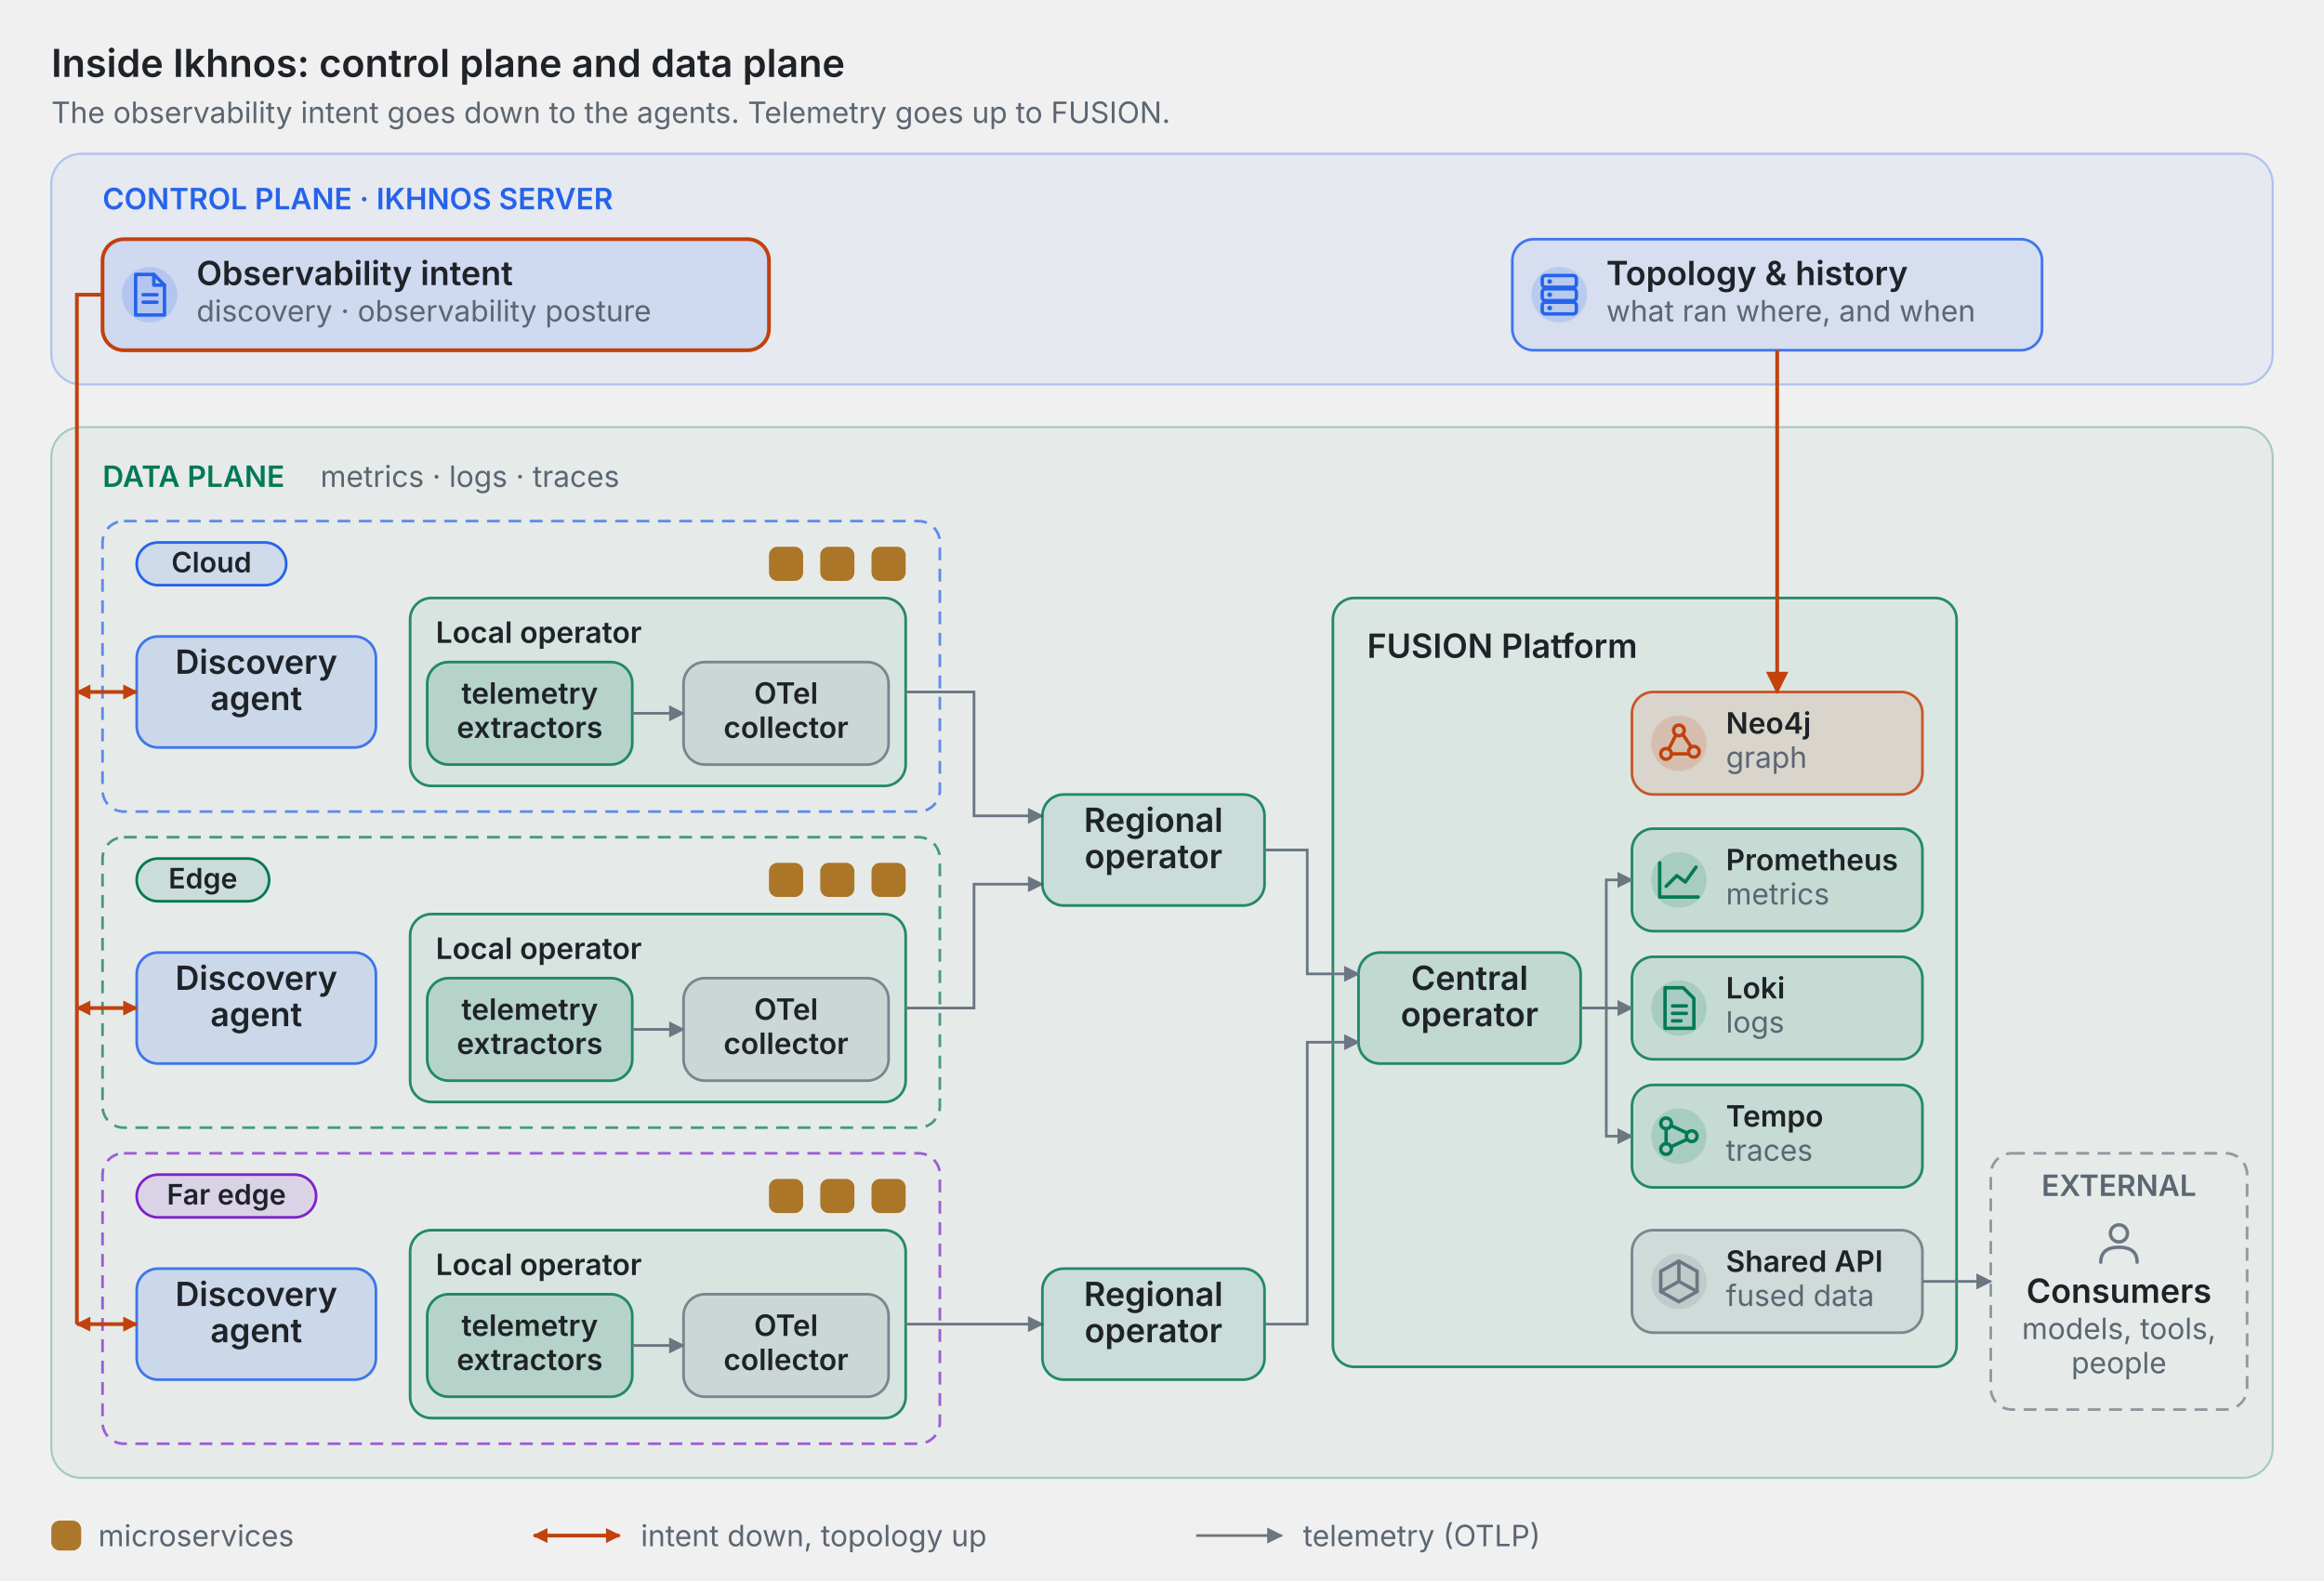
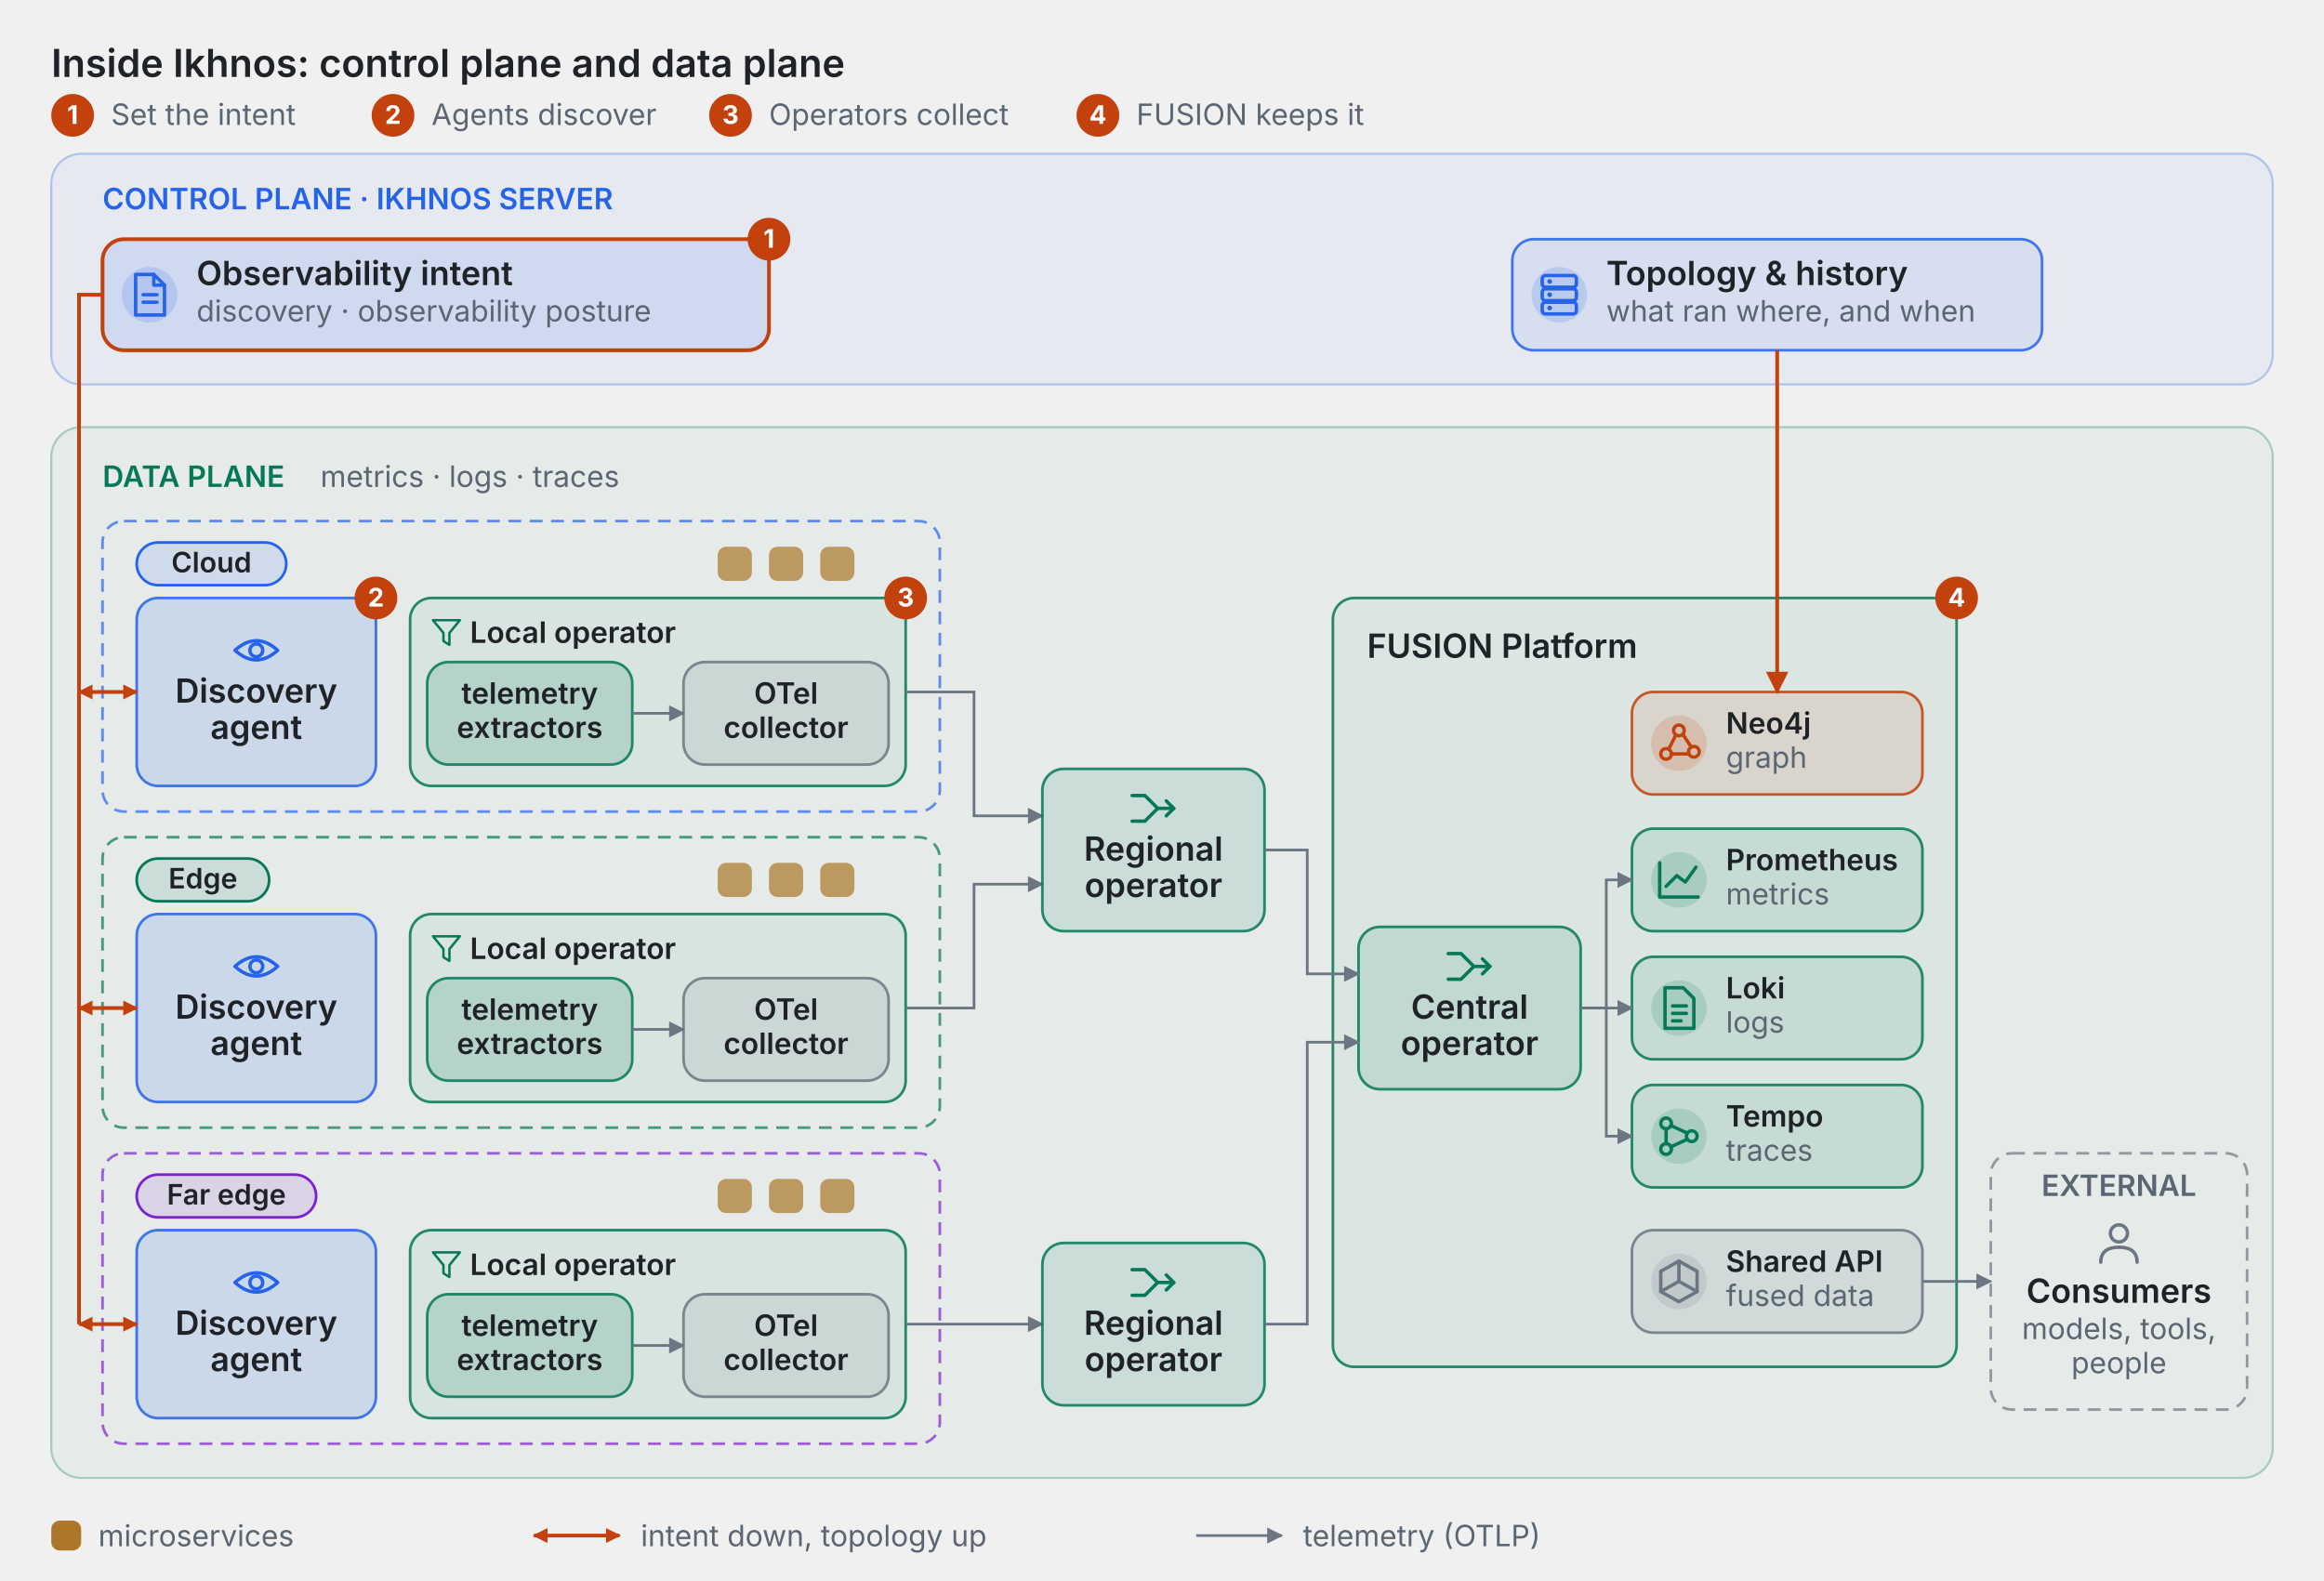
<svg xmlns="http://www.w3.org/2000/svg" viewBox="0 0 1088 740" role="img" aria-label="Ikhnos has a control plane and a data plane. In the control plane, the server holds the observability intent, which covers discovery and the observability posture, and the topology and history. The intent goes down to a discovery agent in each cloud, edge and far-edge cluster, and the topology comes back up. In the data plane, each cluster has a local operator with telemetry extractors feeding an OpenTelemetry collector. Telemetry goes through regional operators to FUSION's central operator, then into Prometheus for metrics, Loki for logs and Tempo for traces. FUSION also holds the topology graph in Neo4j, and a shared API gives outside consumers, models, tools and people, the fused data." font-size="15.6" font-family="Inter, -apple-system, 'Segoe UI', Helvetica, Arial, sans-serif">
  <defs>
    <marker id="obsplanes-arrow" viewBox="0 0 10 10" refX="9" refY="5" markerWidth="6" markerHeight="6" orient="auto-start-reverse">
      <path d="M0 0L10 5L0 10z" fill="#6b7682" />
    </marker>
    <marker id="obsplanes-arrow-accent" viewBox="0 0 10 10" refX="9" refY="5" markerWidth="6" markerHeight="6" orient="auto-start-reverse">
      <path d="M0 0L10 5L0 10z" fill="#c2410c" />
    </marker>
    <marker id="obsplanes-arrow-accent-sm" viewBox="0 0 10 10" refX="9" refY="5" markerWidth="4" markerHeight="4" orient="auto-start-reverse">
      <path d="M0 0L10 5L0 10z" fill="#c2410c" />
    </marker>
  </defs>
  <text x="24" y="36" font-size="18" font-weight="600" fill="#1f2328">Inside Ikhnos: control plane and data plane</text>
-   <text x="24" y="57.6" font-size="13.8" fill="#5b6672">The observability intent goes down to the agents. Telemetry goes up to FUSION.</text>
+   <g>
+     <g>
+       <circle cx="34" cy="54" r="10" fill="#c2410c" />
+       <text x="34" y="58" text-anchor="middle" font-size="12" font-weight="700" fill="#fff">1</text>
+     </g>
+     <text x="52" y="58.5" font-size="13.8" fill="#5b6672">Set the intent</text>
+   </g>
+   <g>
+     <g>
+       <circle cx="184" cy="54" r="10" fill="#c2410c" />
+       <text x="184" y="58" text-anchor="middle" font-size="12" font-weight="700" fill="#fff">2</text>
+     </g>
+     <text x="202" y="58.5" font-size="13.8" fill="#5b6672">Agents discover</text>
+   </g>
+   <g>
+     <g>
+       <circle cx="342" cy="54" r="10" fill="#c2410c" />
+       <text x="342" y="58" text-anchor="middle" font-size="12" font-weight="700" fill="#fff">3</text>
+     </g>
+     <text x="360" y="58.5" font-size="13.8" fill="#5b6672">Operators collect</text>
+   </g>
+   <g>
+     <g>
+       <circle cx="514" cy="54" r="10" fill="#c2410c" />
+       <text x="514" y="58" text-anchor="middle" font-size="12" font-weight="700" fill="#fff">4</text>
+     </g>
+     <text x="532" y="58.5" font-size="13.8" fill="#5b6672">FUSION keeps it</text>
+   </g>
  <rect x="24" y="72" width="1040" height="108" rx="14" fill="#2563eb" fill-opacity="0.05" stroke="#2563eb" stroke-opacity="0.3" />
  <text x="48" y="98" font-size="13.8" font-weight="600" fill="#2563eb">CONTROL PLANE · IKHNOS SERVER</text>
  <g>
    <rect x="48" y="112" width="312" height="52" rx="10" fill="#2563eb" fill-opacity="0.12" stroke="#c2410c" stroke-opacity="1" stroke-width="1.75" />
    <circle cx="70" cy="138" r="13" fill="#2563eb" fill-opacity="0.16" />
    <g transform="translate(70 138)">
      <path d="M-6.5 -9.5H2L7 -4.5V9.5H-6.5Z" fill="none" stroke="#2563eb" stroke-width="1.6" stroke-linecap="round" stroke-linejoin="round" />
      <path d="M2 -9.5V-4.5H7M-3 0H3.5M-3 3.5H3.5" fill="none" stroke="#2563eb" stroke-width="1.6" stroke-linecap="round" stroke-linejoin="round" />
    </g>
    <text x="92" y="133.5" font-weight="600" fill="#1f2328">Observability intent</text>
    <text x="92" y="150.5" font-size="13.8" fill="#5b6672">discovery · observability posture</text>
  </g>
  <g>
    <rect x="708" y="112" width="248" height="52" rx="10" fill="#2563eb" fill-opacity="0.08" stroke="#2563eb" stroke-opacity="0.85" stroke-width="1.25" />
    <circle cx="730" cy="138" r="13" fill="#2563eb" fill-opacity="0.16" />
    <g transform="translate(730 138)">
      <rect x="-8" y="-9" width="16" height="5.5" rx="1.5" fill="none" stroke="#2563eb" stroke-width="1.6" stroke-linecap="round" stroke-linejoin="round" />
      <rect x="-8" y="-2.75" width="16" height="5.5" rx="1.5" fill="none" stroke="#2563eb" stroke-width="1.6" stroke-linecap="round" stroke-linejoin="round" />
      <rect x="-8" y="3.5" width="16" height="5.5" rx="1.5" fill="none" stroke="#2563eb" stroke-width="1.6" stroke-linecap="round" stroke-linejoin="round" />
      <path d="M-4.5 -6.2h.01M-4.5 0h.01M-4.5 6.2h.01" fill="none" stroke="#2563eb" stroke-width="2.2" stroke-linecap="round" stroke-linejoin="round" />
    </g>
    <text x="752" y="133.5" font-weight="600" fill="#1f2328">Topology &amp; history</text>
    <text x="752" y="150.5" font-size="13.8" fill="#5b6672">what ran where, and when</text>
  </g>
  <rect x="24" y="200" width="1040" height="492" rx="14" fill="#047857" fill-opacity="0.045" stroke="#047857" stroke-opacity="0.3" />
  <text x="48" y="228" font-size="13.8" font-weight="600" fill="#047857">DATA PLANE</text>
  <text x="150" y="228" font-size="13.8" fill="#5b6672">metrics · logs · traces</text>
  <g>
    <rect x="48" y="244" width="392" height="136" rx="10" fill="none" fill-opacity="0" stroke="#2563eb" stroke-opacity="0.7" stroke-width="1.25" stroke-dasharray="6 4" />
    <g>
      <rect x="64" y="254" width="70" height="20" rx="10" fill="#2563eb" fill-opacity="0.12" stroke="#2563eb" stroke-width="1.25" />
      <text x="99" y="268" text-anchor="middle" font-size="13.2" font-weight="600" fill="#1f2328">Cloud</text>
    </g>
-     <rect x="360" y="256" width="16" height="16" rx="4" fill="#a16207" fill-opacity="0.85" />
-     <rect x="384" y="256" width="16" height="16" rx="4" fill="#a16207" fill-opacity="0.85" />
-     <rect x="408" y="256" width="16" height="16" rx="4" fill="#a16207" fill-opacity="0.85" />
-     <g>
-       <rect x="64" y="298" width="112" height="52" rx="10" fill="#2563eb" fill-opacity="0.14" stroke="#2563eb" stroke-opacity="0.85" stroke-width="1.25" />
-       <text x="120" y="315.5" font-weight="600" fill="#1f2328" text-anchor="middle">Discovery</text>
-       <text x="120" y="332.5" font-weight="600" fill="#1f2328" text-anchor="middle">agent</text>
+     <rect x="336" y="256" width="16" height="16" rx="4" fill="#a16207" fill-opacity="0.6" />
+     <rect x="360" y="256" width="16" height="16" rx="4" fill="#a16207" fill-opacity="0.6" />
+     <rect x="384" y="256" width="16" height="16" rx="4" fill="#a16207" fill-opacity="0.6" />
+     <g>
+       <rect x="64" y="280" width="112" height="88" rx="10" fill="#2563eb" fill-opacity="0.14" stroke="#2563eb" stroke-opacity="0.85" stroke-width="1.25" />
+       <g transform="translate(120 304.5)">
+         <path d="M-10 0Q0 -9 10 0Q0 9 -10 0Z" fill="none" stroke="#2563eb" stroke-width="1.6" stroke-linecap="round" stroke-linejoin="round" />
+         <circle cx="0" cy="0" r="3" fill="none" stroke="#2563eb" stroke-width="1.6" stroke-linecap="round" stroke-linejoin="round" />
+       </g>
+       <text x="120" y="329" font-weight="600" fill="#1f2328" text-anchor="middle">Discovery</text>
+       <text x="120" y="346" font-weight="600" fill="#1f2328" text-anchor="middle">agent</text>
    </g>
    <rect x="192" y="280" width="232" height="88" rx="10" fill="#047857" fill-opacity="0.06" stroke="#047857" stroke-opacity="0.85" stroke-width="1.25" />
-     <text x="204" y="301" font-size="13.8" font-weight="600" fill="#1f2328">Local operator</text>
+     <g transform="translate(209 296) scale(0.7)">
+       <g transform="translate(0 0)">
+         <path d="M-9 -8H9L2 0.5V8.5L-2 6V0.5Z" fill="none" stroke="#047857" stroke-width="1.6" stroke-linecap="round" stroke-linejoin="round" />
+       </g>
+     </g>
+     <text x="220" y="301" font-size="13.8" font-weight="600" fill="#1f2328">Local operator</text>
    <rect x="200" y="310" width="96" height="48" rx="10" fill="#047857" fill-opacity="0.16" stroke="#047857" stroke-opacity="0.85" stroke-width="1.25" />
    <text x="248" y="329.5" font-size="13.8" font-weight="600" fill="#1f2328" text-anchor="middle">telemetry</text>
    <text x="248" y="345.5" font-size="13.8" font-weight="600" fill="#1f2328" text-anchor="middle">extractors</text>
    <path d="M296 334H320" fill="none" stroke="#6b7682" stroke-width="1.25" marker-end="url(#obsplanes-arrow)" />
    <rect x="320" y="310" width="96" height="48" rx="10" fill="#6b7682" fill-opacity="0.12" stroke="#6b7682" stroke-opacity="0.85" stroke-width="1.25" />
    <text x="368" y="329.5" font-size="13.8" font-weight="600" fill="#1f2328" text-anchor="middle">OTel</text>
    <text x="368" y="345.5" font-size="13.8" font-weight="600" fill="#1f2328" text-anchor="middle">collector</text>
-     <path d="M36 324H64" fill="none" stroke="#c2410c" stroke-width="1.75" marker-end="url(#obsplanes-arrow-accent-sm)" marker-start="url(#obsplanes-arrow-accent-sm)" />
+     <path d="M37 324H64" fill="none" stroke="#c2410c" stroke-width="1.75" marker-end="url(#obsplanes-arrow-accent-sm)" marker-start="url(#obsplanes-arrow-accent-sm)" />
    <path d="M424 324H456V382H488" fill="none" stroke="#6b7682" stroke-width="1.25" marker-end="url(#obsplanes-arrow)" />
  </g>
  <g>
    <rect x="48" y="392" width="392" height="136" rx="10" fill="none" fill-opacity="0" stroke="#047857" stroke-opacity="0.7" stroke-width="1.25" stroke-dasharray="6 4" />
    <g>
      <rect x="64" y="402" width="62" height="20" rx="10" fill="#047857" fill-opacity="0.12" stroke="#047857" stroke-width="1.25" />
      <text x="95" y="416" text-anchor="middle" font-size="13.2" font-weight="600" fill="#1f2328">Edge</text>
    </g>
-     <rect x="360" y="404" width="16" height="16" rx="4" fill="#a16207" fill-opacity="0.85" />
-     <rect x="384" y="404" width="16" height="16" rx="4" fill="#a16207" fill-opacity="0.85" />
-     <rect x="408" y="404" width="16" height="16" rx="4" fill="#a16207" fill-opacity="0.85" />
-     <g>
-       <rect x="64" y="446" width="112" height="52" rx="10" fill="#2563eb" fill-opacity="0.14" stroke="#2563eb" stroke-opacity="0.85" stroke-width="1.25" />
-       <text x="120" y="463.5" font-weight="600" fill="#1f2328" text-anchor="middle">Discovery</text>
-       <text x="120" y="480.5" font-weight="600" fill="#1f2328" text-anchor="middle">agent</text>
+     <rect x="336" y="404" width="16" height="16" rx="4" fill="#a16207" fill-opacity="0.6" />
+     <rect x="360" y="404" width="16" height="16" rx="4" fill="#a16207" fill-opacity="0.6" />
+     <rect x="384" y="404" width="16" height="16" rx="4" fill="#a16207" fill-opacity="0.6" />
+     <g>
+       <rect x="64" y="428" width="112" height="88" rx="10" fill="#2563eb" fill-opacity="0.14" stroke="#2563eb" stroke-opacity="0.85" stroke-width="1.25" />
+       <g transform="translate(120 452.5)">
+         <path d="M-10 0Q0 -9 10 0Q0 9 -10 0Z" fill="none" stroke="#2563eb" stroke-width="1.6" stroke-linecap="round" stroke-linejoin="round" />
+         <circle cx="0" cy="0" r="3" fill="none" stroke="#2563eb" stroke-width="1.6" stroke-linecap="round" stroke-linejoin="round" />
+       </g>
+       <text x="120" y="477" font-weight="600" fill="#1f2328" text-anchor="middle">Discovery</text>
+       <text x="120" y="494" font-weight="600" fill="#1f2328" text-anchor="middle">agent</text>
    </g>
    <rect x="192" y="428" width="232" height="88" rx="10" fill="#047857" fill-opacity="0.06" stroke="#047857" stroke-opacity="0.85" stroke-width="1.25" />
-     <text x="204" y="449" font-size="13.8" font-weight="600" fill="#1f2328">Local operator</text>
+     <g transform="translate(209 444) scale(0.7)">
+       <g transform="translate(0 0)">
+         <path d="M-9 -8H9L2 0.5V8.5L-2 6V0.5Z" fill="none" stroke="#047857" stroke-width="1.6" stroke-linecap="round" stroke-linejoin="round" />
+       </g>
+     </g>
+     <text x="220" y="449" font-size="13.8" font-weight="600" fill="#1f2328">Local operator</text>
    <rect x="200" y="458" width="96" height="48" rx="10" fill="#047857" fill-opacity="0.16" stroke="#047857" stroke-opacity="0.85" stroke-width="1.25" />
    <text x="248" y="477.5" font-size="13.8" font-weight="600" fill="#1f2328" text-anchor="middle">telemetry</text>
    <text x="248" y="493.5" font-size="13.8" font-weight="600" fill="#1f2328" text-anchor="middle">extractors</text>
    <path d="M296 482H320" fill="none" stroke="#6b7682" stroke-width="1.25" marker-end="url(#obsplanes-arrow)" />
    <rect x="320" y="458" width="96" height="48" rx="10" fill="#6b7682" fill-opacity="0.12" stroke="#6b7682" stroke-opacity="0.85" stroke-width="1.25" />
    <text x="368" y="477.5" font-size="13.8" font-weight="600" fill="#1f2328" text-anchor="middle">OTel</text>
    <text x="368" y="493.5" font-size="13.8" font-weight="600" fill="#1f2328" text-anchor="middle">collector</text>
-     <path d="M36 472H64" fill="none" stroke="#c2410c" stroke-width="1.75" marker-end="url(#obsplanes-arrow-accent-sm)" marker-start="url(#obsplanes-arrow-accent-sm)" />
+     <path d="M37 472H64" fill="none" stroke="#c2410c" stroke-width="1.75" marker-end="url(#obsplanes-arrow-accent-sm)" marker-start="url(#obsplanes-arrow-accent-sm)" />
    <path d="M424 472H456V414H488" fill="none" stroke="#6b7682" stroke-width="1.25" marker-end="url(#obsplanes-arrow)" />
  </g>
  <g>
    <rect x="48" y="540" width="392" height="136" rx="10" fill="none" fill-opacity="0" stroke="#7e22ce" stroke-opacity="0.7" stroke-width="1.25" stroke-dasharray="6 4" />
    <g>
      <rect x="64" y="550" width="84" height="20" rx="10" fill="#7e22ce" fill-opacity="0.12" stroke="#7e22ce" stroke-width="1.25" />
      <text x="106" y="564" text-anchor="middle" font-size="13.2" font-weight="600" fill="#1f2328">Far edge</text>
    </g>
-     <rect x="360" y="552" width="16" height="16" rx="4" fill="#a16207" fill-opacity="0.85" />
-     <rect x="384" y="552" width="16" height="16" rx="4" fill="#a16207" fill-opacity="0.85" />
-     <rect x="408" y="552" width="16" height="16" rx="4" fill="#a16207" fill-opacity="0.85" />
-     <g>
-       <rect x="64" y="594" width="112" height="52" rx="10" fill="#2563eb" fill-opacity="0.14" stroke="#2563eb" stroke-opacity="0.85" stroke-width="1.25" />
-       <text x="120" y="611.5" font-weight="600" fill="#1f2328" text-anchor="middle">Discovery</text>
-       <text x="120" y="628.5" font-weight="600" fill="#1f2328" text-anchor="middle">agent</text>
+     <rect x="336" y="552" width="16" height="16" rx="4" fill="#a16207" fill-opacity="0.6" />
+     <rect x="360" y="552" width="16" height="16" rx="4" fill="#a16207" fill-opacity="0.6" />
+     <rect x="384" y="552" width="16" height="16" rx="4" fill="#a16207" fill-opacity="0.6" />
+     <g>
+       <rect x="64" y="576" width="112" height="88" rx="10" fill="#2563eb" fill-opacity="0.14" stroke="#2563eb" stroke-opacity="0.85" stroke-width="1.25" />
+       <g transform="translate(120 600.5)">
+         <path d="M-10 0Q0 -9 10 0Q0 9 -10 0Z" fill="none" stroke="#2563eb" stroke-width="1.6" stroke-linecap="round" stroke-linejoin="round" />
+         <circle cx="0" cy="0" r="3" fill="none" stroke="#2563eb" stroke-width="1.6" stroke-linecap="round" stroke-linejoin="round" />
+       </g>
+       <text x="120" y="625" font-weight="600" fill="#1f2328" text-anchor="middle">Discovery</text>
+       <text x="120" y="642" font-weight="600" fill="#1f2328" text-anchor="middle">agent</text>
    </g>
    <rect x="192" y="576" width="232" height="88" rx="10" fill="#047857" fill-opacity="0.06" stroke="#047857" stroke-opacity="0.85" stroke-width="1.25" />
-     <text x="204" y="597" font-size="13.8" font-weight="600" fill="#1f2328">Local operator</text>
+     <g transform="translate(209 592) scale(0.7)">
+       <g transform="translate(0 0)">
+         <path d="M-9 -8H9L2 0.5V8.5L-2 6V0.5Z" fill="none" stroke="#047857" stroke-width="1.6" stroke-linecap="round" stroke-linejoin="round" />
+       </g>
+     </g>
+     <text x="220" y="597" font-size="13.8" font-weight="600" fill="#1f2328">Local operator</text>
    <rect x="200" y="606" width="96" height="48" rx="10" fill="#047857" fill-opacity="0.16" stroke="#047857" stroke-opacity="0.85" stroke-width="1.25" />
    <text x="248" y="625.5" font-size="13.8" font-weight="600" fill="#1f2328" text-anchor="middle">telemetry</text>
    <text x="248" y="641.5" font-size="13.8" font-weight="600" fill="#1f2328" text-anchor="middle">extractors</text>
    <path d="M296 630H320" fill="none" stroke="#6b7682" stroke-width="1.25" marker-end="url(#obsplanes-arrow)" />
    <rect x="320" y="606" width="96" height="48" rx="10" fill="#6b7682" fill-opacity="0.12" stroke="#6b7682" stroke-opacity="0.85" stroke-width="1.25" />
    <text x="368" y="625.5" font-size="13.8" font-weight="600" fill="#1f2328" text-anchor="middle">OTel</text>
    <text x="368" y="641.5" font-size="13.8" font-weight="600" fill="#1f2328" text-anchor="middle">collector</text>
-     <path d="M36 620H64" fill="none" stroke="#c2410c" stroke-width="1.75" marker-end="url(#obsplanes-arrow-accent-sm)" marker-start="url(#obsplanes-arrow-accent-sm)" />
+     <path d="M37 620H64" fill="none" stroke="#c2410c" stroke-width="1.75" marker-end="url(#obsplanes-arrow-accent-sm)" marker-start="url(#obsplanes-arrow-accent-sm)" />
    <path d="M424 620H488" fill="none" stroke="#6b7682" stroke-width="1.25" marker-end="url(#obsplanes-arrow)" />
  </g>
-   <path d="M48 138H36V620" fill="none" stroke="#c2410c" stroke-width="1.75" />
-   <g>
-     <rect x="488" y="372" width="104" height="52" rx="10" fill="#047857" fill-opacity="0.12" stroke="#047857" stroke-opacity="0.85" stroke-width="1.25" />
-     <text x="540" y="389.5" font-weight="600" fill="#1f2328" text-anchor="middle">Regional</text>
-     <text x="540" y="406.5" font-weight="600" fill="#1f2328" text-anchor="middle">operator</text>
-   </g>
-   <g>
-     <rect x="488" y="594" width="104" height="52" rx="10" fill="#047857" fill-opacity="0.12" stroke="#047857" stroke-opacity="0.85" stroke-width="1.25" />
-     <text x="540" y="611.5" font-weight="600" fill="#1f2328" text-anchor="middle">Regional</text>
-     <text x="540" y="628.5" font-weight="600" fill="#1f2328" text-anchor="middle">operator</text>
+   <path d="M48 138H37V620" fill="none" stroke="#c2410c" stroke-width="1.75" />
+   <g>
+     <rect x="488" y="360" width="104" height="76" rx="10" fill="#047857" fill-opacity="0.12" stroke="#047857" stroke-opacity="0.85" stroke-width="1.25" />
+     <g transform="translate(540 378.5)">
+       <path d="M-10 -6H-4L2 0M-10 6H-4L2 0M2 0H9.5" fill="none" stroke="#047857" stroke-width="1.6" stroke-linecap="round" stroke-linejoin="round" />
+       <path d="M6 -3.5L9.5 0L6 3.5" fill="none" stroke="#047857" stroke-width="1.6" stroke-linecap="round" stroke-linejoin="round" />
+     </g>
+     <text x="540" y="403" font-weight="600" fill="#1f2328" text-anchor="middle">Regional</text>
+     <text x="540" y="420" font-weight="600" fill="#1f2328" text-anchor="middle">operator</text>
+   </g>
+   <g>
+     <rect x="488" y="582" width="104" height="76" rx="10" fill="#047857" fill-opacity="0.12" stroke="#047857" stroke-opacity="0.85" stroke-width="1.25" />
+     <g transform="translate(540 600.5)">
+       <path d="M-10 -6H-4L2 0M-10 6H-4L2 0M2 0H9.5" fill="none" stroke="#047857" stroke-width="1.6" stroke-linecap="round" stroke-linejoin="round" />
+       <path d="M6 -3.5L9.5 0L6 3.5" fill="none" stroke="#047857" stroke-width="1.6" stroke-linecap="round" stroke-linejoin="round" />
+     </g>
+     <text x="540" y="625" font-weight="600" fill="#1f2328" text-anchor="middle">Regional</text>
+     <text x="540" y="642" font-weight="600" fill="#1f2328" text-anchor="middle">operator</text>
  </g>
  <rect x="624" y="280" width="292" height="360" rx="10" fill="#047857" fill-opacity="0.05" stroke="#047857" stroke-opacity="0.85" stroke-width="1.25" />
  <text x="640" y="308" font-weight="600" fill="#1f2328">FUSION Platform</text>
  <g>
-     <rect x="636" y="446" width="104" height="52" rx="10" fill="#047857" fill-opacity="0.12" stroke="#047857" stroke-opacity="0.85" stroke-width="1.25" />
-     <text x="688" y="463.5" font-weight="600" fill="#1f2328" text-anchor="middle">Central</text>
-     <text x="688" y="480.5" font-weight="600" fill="#1f2328" text-anchor="middle">operator</text>
+     <rect x="636" y="434" width="104" height="76" rx="10" fill="#047857" fill-opacity="0.12" stroke="#047857" stroke-opacity="0.85" stroke-width="1.25" />
+     <g transform="translate(688 452.5)">
+       <path d="M-10 -6H-4L2 0M-10 6H-4L2 0M2 0H9.5" fill="none" stroke="#047857" stroke-width="1.6" stroke-linecap="round" stroke-linejoin="round" />
+       <path d="M6 -3.5L9.5 0L6 3.5" fill="none" stroke="#047857" stroke-width="1.6" stroke-linecap="round" stroke-linejoin="round" />
+     </g>
+     <text x="688" y="477" font-weight="600" fill="#1f2328" text-anchor="middle">Central</text>
+     <text x="688" y="494" font-weight="600" fill="#1f2328" text-anchor="middle">operator</text>
  </g>
  <g>
    <rect x="764" y="324" width="136" height="48" rx="10" fill="#c2410c" fill-opacity="0.1" stroke="#c2410c" stroke-opacity="0.85" stroke-width="1.25" />
    <circle cx="786" cy="348" r="13" fill="#c2410c" fill-opacity="0.16" />
    <g transform="translate(786 348)">
      <circle cx="-6" cy="5" r="2.5" fill="none" stroke="#c2410c" stroke-width="1.6" stroke-linecap="round" stroke-linejoin="round" />
      <circle cx="0" cy="-6" r="2.5" fill="none" stroke="#c2410c" stroke-width="1.6" stroke-linecap="round" stroke-linejoin="round" />
      <circle cx="7" cy="4" r="2.5" fill="none" stroke="#c2410c" stroke-width="1.6" stroke-linecap="round" stroke-linejoin="round" />
      <path d="M-4.8 2.8L-1.5 -3.7M1.8 -4.2L5.8 1.8M-3.5 5H4.5" fill="none" stroke="#c2410c" stroke-width="1.6" stroke-linecap="round" stroke-linejoin="round" />
    </g>
    <text x="808" y="343.5" font-size="13.8" font-weight="600" fill="#1f2328">Neo4j</text>
    <text x="808" y="359.5" font-size="13.8" fill="#5b6672">graph</text>
  </g>
  <g>
    <g>
      <rect x="764" y="388" width="136" height="48" rx="10" fill="#047857" fill-opacity="0.1" stroke="#047857" stroke-opacity="0.85" stroke-width="1.25" />
      <circle cx="786" cy="412" r="13" fill="#047857" fill-opacity="0.16" />
      <g transform="translate(786 412)">
        <path d="M-9 -8V8H9M-6 3L-1 -2L3 1L8 -6" fill="none" stroke="#047857" stroke-width="1.6" stroke-linecap="round" stroke-linejoin="round" />
      </g>
      <text x="808" y="407.5" font-size="13.8" font-weight="600" fill="#1f2328">Prometheus</text>
      <text x="808" y="423.5" font-size="13.8" fill="#5b6672">metrics</text>
    </g>
    <path d="M740 472H752V412H764" fill="none" stroke="#6b7682" stroke-width="1.25" marker-end="url(#obsplanes-arrow)" />
  </g>
  <g>
    <g>
      <rect x="764" y="448" width="136" height="48" rx="10" fill="#047857" fill-opacity="0.1" stroke="#047857" stroke-opacity="0.85" stroke-width="1.25" />
      <circle cx="786" cy="472" r="13" fill="#047857" fill-opacity="0.16" />
      <g transform="translate(786 472)">
        <path d="M-6.5 -9.5H2L7 -4.5V9.5H-6.5Z" fill="none" stroke="#047857" stroke-width="1.6" stroke-linecap="round" stroke-linejoin="round" />
        <path d="M-3 -1H3.5M-3 2.5H3.5M-3 6H1" fill="none" stroke="#047857" stroke-width="1.6" stroke-linecap="round" stroke-linejoin="round" />
      </g>
      <text x="808" y="467.5" font-size="13.8" font-weight="600" fill="#1f2328">Loki</text>
      <text x="808" y="483.5" font-size="13.8" fill="#5b6672">logs</text>
    </g>
    <path d="M740 472H752V472H764" fill="none" stroke="#6b7682" stroke-width="1.25" marker-end="url(#obsplanes-arrow)" />
  </g>
  <g>
    <g>
      <rect x="764" y="508" width="136" height="48" rx="10" fill="#047857" fill-opacity="0.1" stroke="#047857" stroke-opacity="0.85" stroke-width="1.25" />
      <circle cx="786" cy="532" r="13" fill="#047857" fill-opacity="0.16" />
      <g transform="translate(786 532)">
        <circle cx="-6" cy="-6" r="2.5" fill="none" stroke="#047857" stroke-width="1.6" stroke-linecap="round" stroke-linejoin="round" />
        <circle cx="6" cy="0" r="2.5" fill="none" stroke="#047857" stroke-width="1.6" stroke-linecap="round" stroke-linejoin="round" />
        <circle cx="-6" cy="6" r="2.5" fill="none" stroke="#047857" stroke-width="1.6" stroke-linecap="round" stroke-linejoin="round" />
        <path d="M-6 -3.5V3.5M-3.8 -5L3.8 -1.5M-3.8 5L3.8 1.5" fill="none" stroke="#047857" stroke-width="1.6" stroke-linecap="round" stroke-linejoin="round" />
      </g>
      <text x="808" y="527.5" font-size="13.8" font-weight="600" fill="#1f2328">Tempo</text>
      <text x="808" y="543.5" font-size="13.8" fill="#5b6672">traces</text>
    </g>
    <path d="M740 472H752V532H764" fill="none" stroke="#6b7682" stroke-width="1.25" marker-end="url(#obsplanes-arrow)" />
  </g>
  <g>
    <rect x="764" y="576" width="136" height="48" rx="10" fill="#6b7682" fill-opacity="0.1" stroke="#6b7682" stroke-opacity="0.85" stroke-width="1.25" />
    <circle cx="786" cy="600" r="13" fill="#6b7682" fill-opacity="0.16" />
    <g transform="translate(786 600)">
      <path d="M0 -9.5L8.5 -4.75V4.75L0 9.5L-8.5 4.75V-4.75Z" fill="none" stroke="#6b7682" stroke-width="1.6" stroke-linecap="round" stroke-linejoin="round" />
      <path d="M0 -9.5V0M0 0L8.5 4.75M0 0L-8.5 4.75" fill="none" stroke="#6b7682" stroke-width="1.6" stroke-linecap="round" stroke-linejoin="round" />
    </g>
    <text x="808" y="595.5" font-size="13.8" font-weight="600" fill="#1f2328">Shared API</text>
    <text x="808" y="611.5" font-size="13.8" fill="#5b6672">fused data</text>
  </g>
  <rect x="932" y="540" width="120" height="120" rx="10" fill="none" fill-opacity="0" stroke="#6b7682" stroke-opacity="0.7" stroke-width="1.25" stroke-dasharray="6 4" />
  <text x="992" y="560" font-size="13.8" font-weight="600" fill="#5b6672" text-anchor="middle">EXTERNAL</text>
  <g transform="translate(992 582)">
    <circle cx="0" cy="-4.5" r="4" fill="none" stroke="#6b7682" stroke-width="1.6" stroke-linecap="round" stroke-linejoin="round" />
    <path d="M-8.5 9C-8.5 3.5 -4.5 2 0 2S8.5 3.5 8.5 9" fill="none" stroke="#6b7682" stroke-width="1.6" stroke-linecap="round" stroke-linejoin="round" />
  </g>
  <text x="992" y="610" font-weight="600" fill="#1f2328" text-anchor="middle">Consumers</text>
  <text x="992" y="627" font-size="13.8" fill="#5b6672" text-anchor="middle">models, tools,</text>
  <text x="992" y="643" font-size="13.8" fill="#5b6672" text-anchor="middle">people</text>
  <path d="M900 600H932" fill="none" stroke="#6b7682" stroke-width="1.25" marker-end="url(#obsplanes-arrow)" />
  <path d="M592 398H612V456H636" fill="none" stroke="#6b7682" stroke-width="1.25" marker-end="url(#obsplanes-arrow)" />
  <path d="M592 620H612V488H636" fill="none" stroke="#6b7682" stroke-width="1.25" marker-end="url(#obsplanes-arrow)" />
  <path d="M832 164V324" fill="none" stroke="#c2410c" stroke-width="1.75" marker-end="url(#obsplanes-arrow-accent)" />
+   <g>
+     <circle cx="360" cy="112" r="10" fill="#c2410c" />
+     <text x="360" y="116" text-anchor="middle" font-size="12" font-weight="700" fill="#fff">1</text>
+   </g>
+   <g>
+     <circle cx="176" cy="280" r="10" fill="#c2410c" />
+     <text x="176" y="284" text-anchor="middle" font-size="12" font-weight="700" fill="#fff">2</text>
+   </g>
+   <g>
+     <circle cx="424" cy="280" r="10" fill="#c2410c" />
+     <text x="424" y="284" text-anchor="middle" font-size="12" font-weight="700" fill="#fff">3</text>
+   </g>
+   <g>
+     <circle cx="916" cy="280" r="10" fill="#c2410c" />
+     <text x="916" y="284" text-anchor="middle" font-size="12" font-weight="700" fill="#fff">4</text>
+   </g>
  <rect x="24" y="712" width="14" height="14" rx="4" fill="#a16207" fill-opacity="0.85" />
  <text x="46" y="724" font-size="13.8" fill="#5b6672">microservices</text>
  <path d="M250 719H290" fill="none" stroke="#c2410c" stroke-width="1.75" marker-end="url(#obsplanes-arrow-accent-sm)" marker-start="url(#obsplanes-arrow-accent-sm)" />
  <text x="300" y="724" font-size="13.8" fill="#5b6672">intent down, topology up</text>
  <path d="M560 719H600" fill="none" stroke="#6b7682" stroke-width="1.25" marker-end="url(#obsplanes-arrow)" />
  <text x="610" y="724" font-size="13.8" fill="#5b6672">telemetry (OTLP)</text>
</svg>
